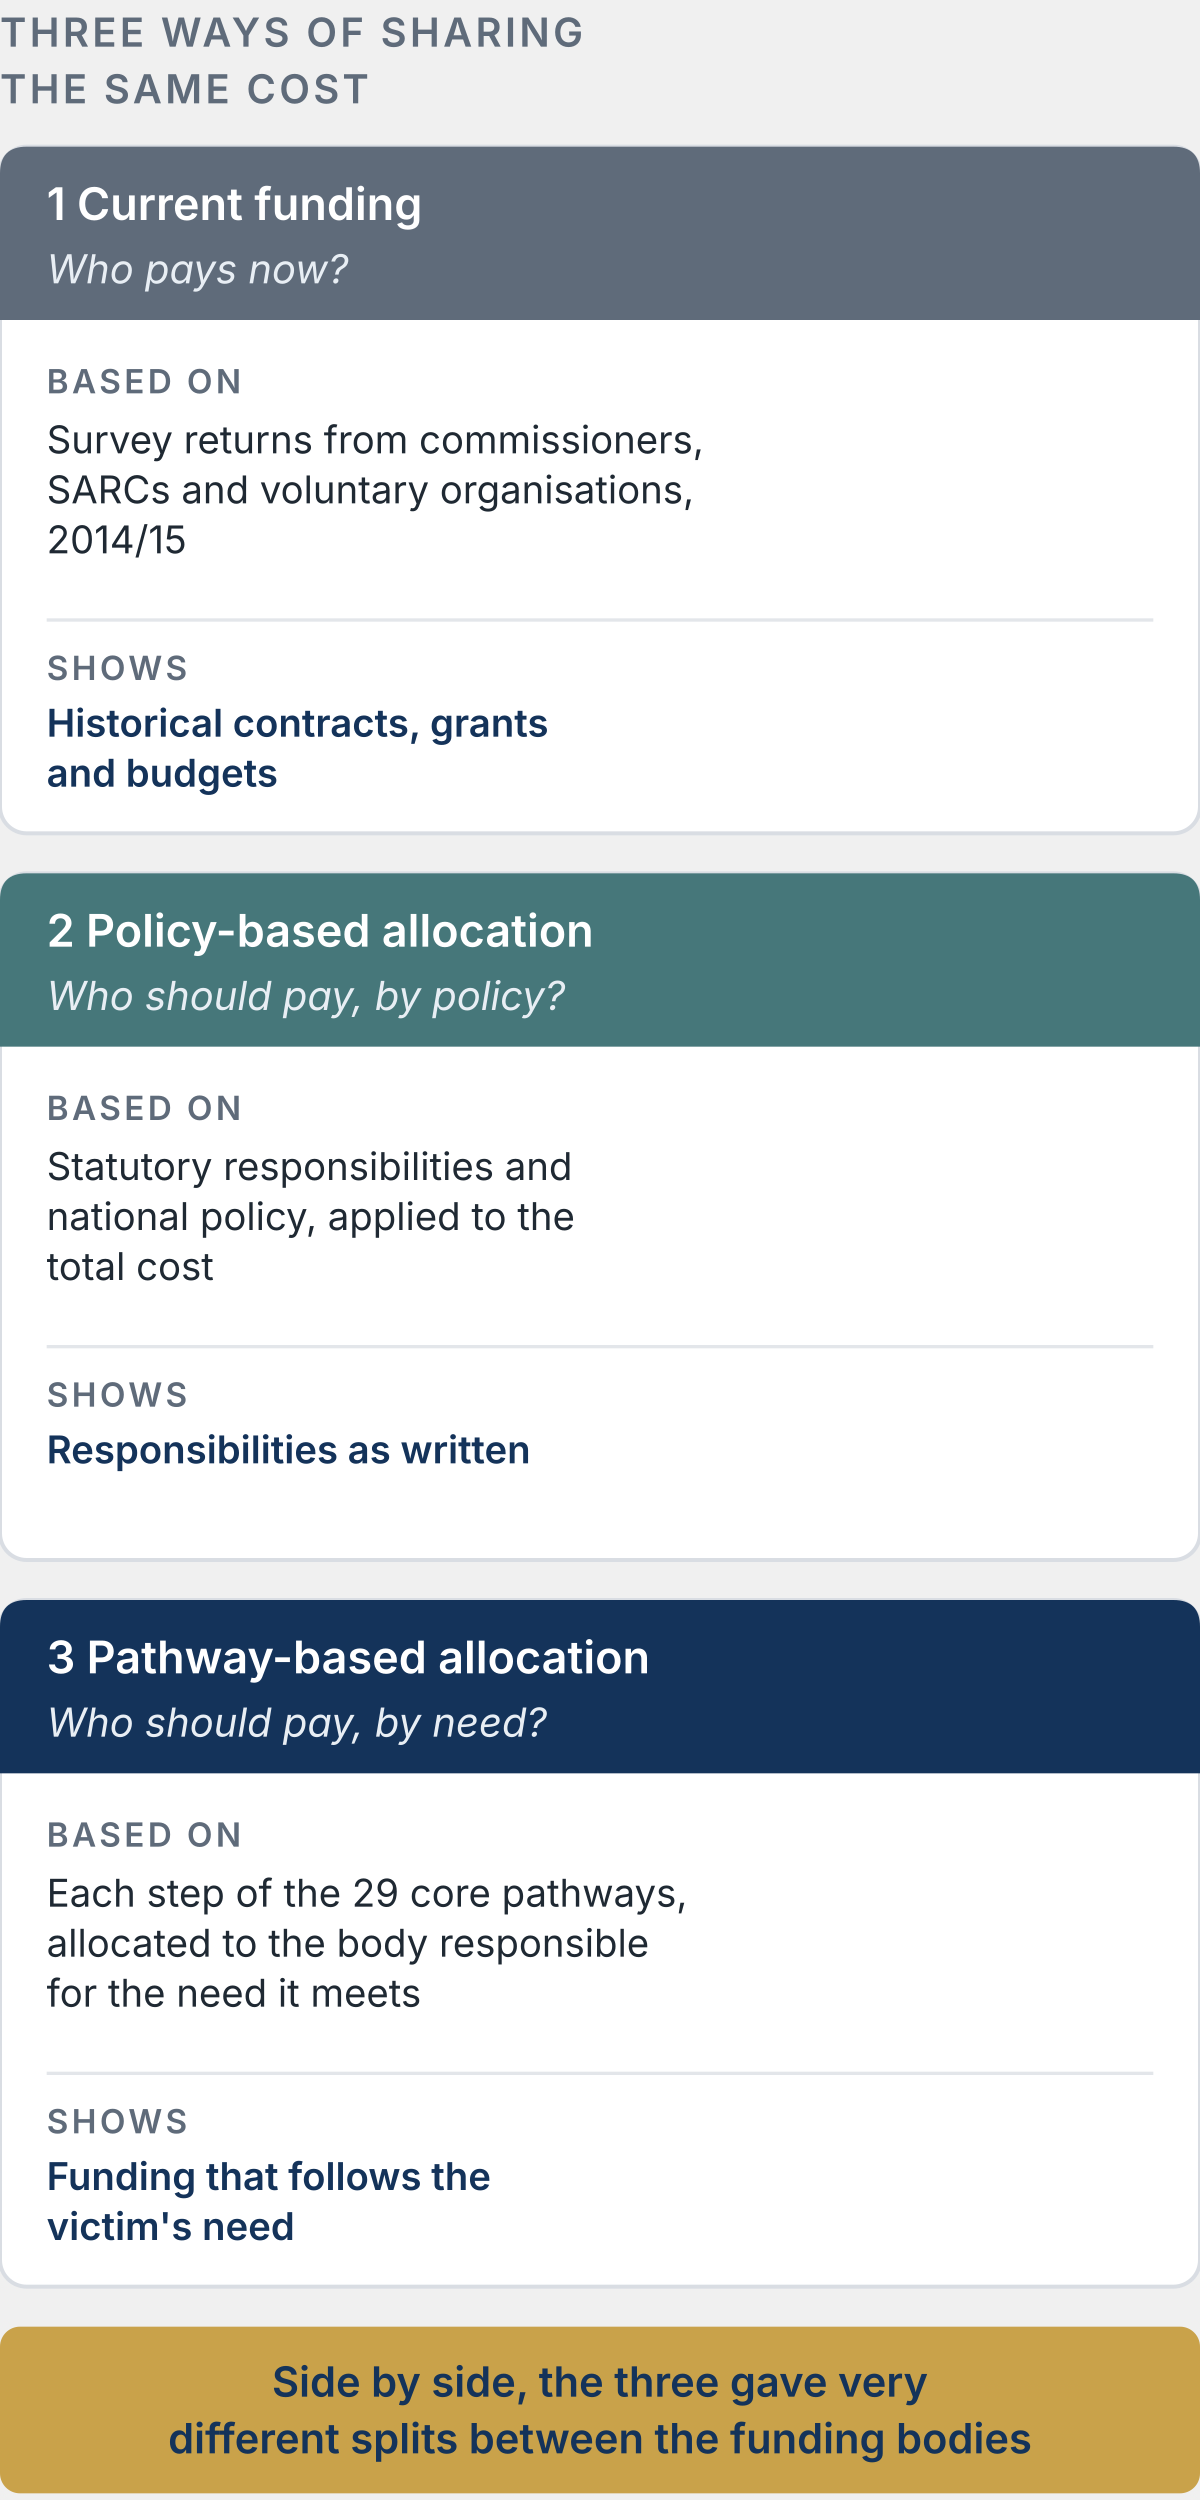
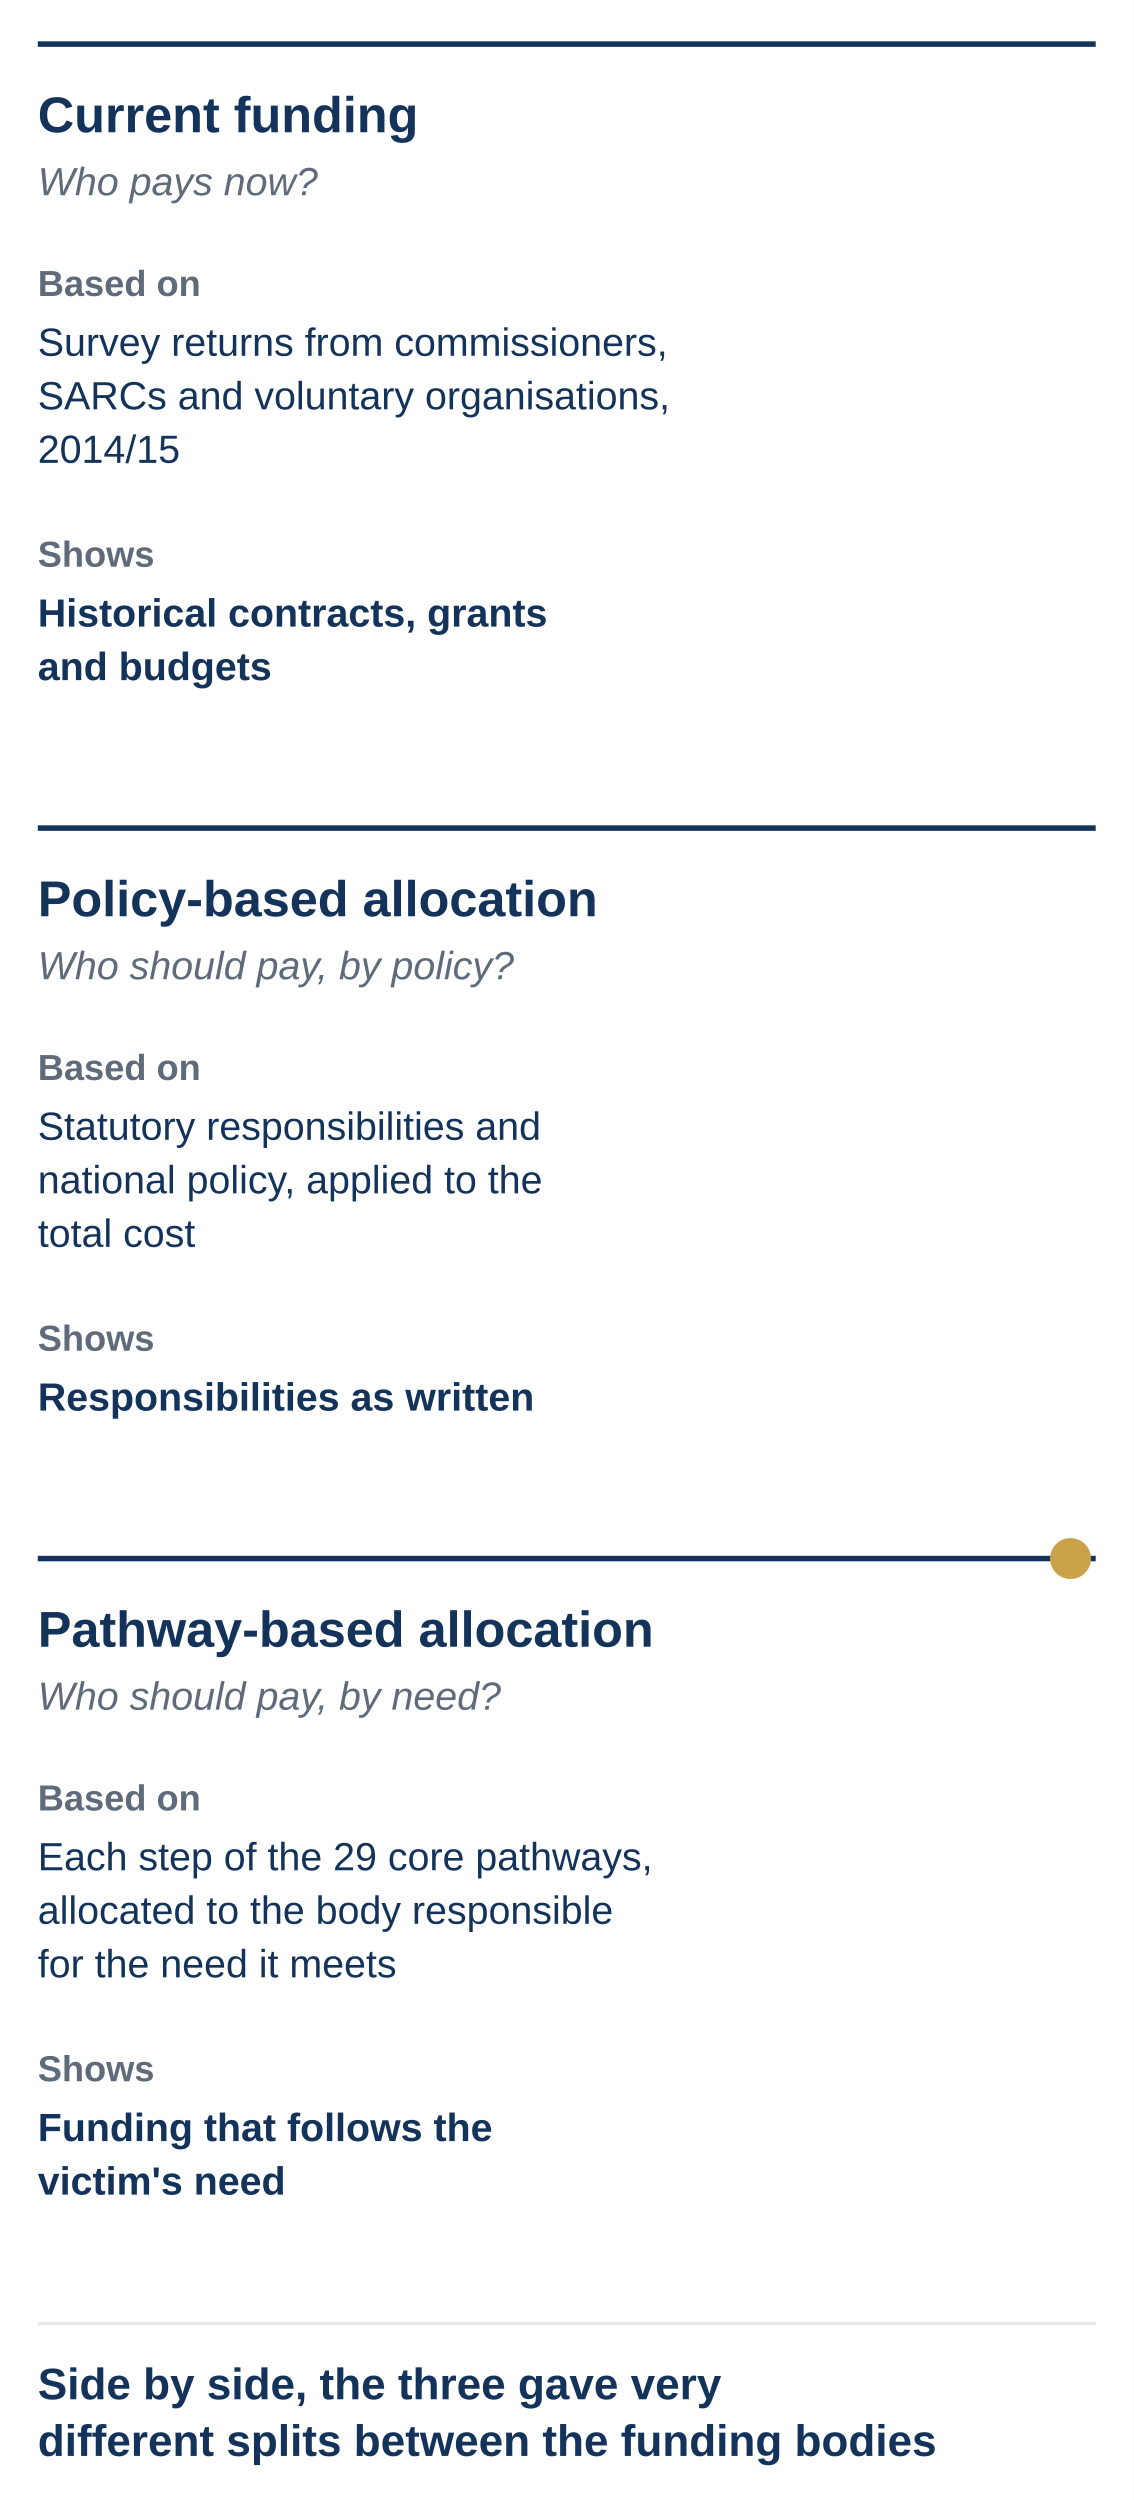
- <svg xmlns="http://www.w3.org/2000/svg" viewBox="0 0 360 750" font-family="Inter, -apple-system, Segoe UI, Roboto, sans-serif">
-   <defs>
-     <marker id="ar" markerWidth="8" markerHeight="8" refX="6" refY="4" orient="auto">
-       <path d="M0,0 L8,4 L0,8 z" fill="#5f6b7a" />
-     </marker>
-   </defs>
-   <text x="0" y="14" font-size="12" fill="#5f6b7a" font-weight="600" letter-spacing="1">THREE WAYS OF SHARING</text>
-   <text x="0" y="31" font-size="12" fill="#5f6b7a" font-weight="600" letter-spacing="1">THE SAME COST</text>
-   <rect x="0" y="44" width="360" height="206" fill="#ffffff" rx="8" stroke="#d9dde3" stroke-width="1.2" />
-   <path d="M8,44 H352 Q360,44 360,52 V96 H0 V52 Q0,44 8,44 Z" fill="#5f6b7a" />
-   <text x="14" y="66" font-size="13.5" fill="#ffffff" font-weight="600">1  Current funding</text>
-   <text x="14" y="85" font-size="12" fill="#e8eef4" font-style="italic">Who pays now?</text>
-   <text x="14" y="118" font-size="10" fill="#5f6b7a" font-weight="600" letter-spacing="1">BASED ON</text>
-   <text x="14" y="136" font-size="11.5" fill="#1f2933">Survey returns from commissioners,</text>
-   <text x="14" y="151" font-size="11.5" fill="#1f2933">SARCs and voluntary organisations,</text>
-   <text x="14" y="166" font-size="11.5" fill="#1f2933">2014/15</text>
-   <line x1="14" y1="186" x2="346" y2="186" stroke="#e3e6ea" stroke-width="1" />
-   <text x="14" y="204" font-size="10" fill="#5f6b7a" font-weight="600" letter-spacing="1">SHOWS</text>
-   <text x="14" y="221" font-size="11.5" fill="#14335a" font-weight="600">Historical contracts, grants</text>
-   <text x="14" y="236" font-size="11.5" fill="#14335a" font-weight="600">and budgets</text>
-   <rect x="0" y="262" width="360" height="206" fill="#ffffff" rx="8" stroke="#d9dde3" stroke-width="1.2" />
-   <path d="M8,262 H352 Q360,262 360,270 V314 H0 V270 Q0,262 8,262 Z" fill="#46777a" />
-   <text x="14" y="284" font-size="13.5" fill="#ffffff" font-weight="600">2  Policy-based allocation</text>
-   <text x="14" y="303" font-size="12" fill="#e8eef4" font-style="italic">Who should pay, by policy?</text>
-   <text x="14" y="336" font-size="10" fill="#5f6b7a" font-weight="600" letter-spacing="1">BASED ON</text>
-   <text x="14" y="354" font-size="11.5" fill="#1f2933">Statutory responsibilities and</text>
-   <text x="14" y="369" font-size="11.5" fill="#1f2933">national policy, applied to the</text>
-   <text x="14" y="384" font-size="11.5" fill="#1f2933">total cost</text>
-   <line x1="14" y1="404" x2="346" y2="404" stroke="#e3e6ea" stroke-width="1" />
-   <text x="14" y="422" font-size="10" fill="#5f6b7a" font-weight="600" letter-spacing="1">SHOWS</text>
-   <text x="14" y="439" font-size="11.5" fill="#14335a" font-weight="600">Responsibilities as written</text>
-   <rect x="0" y="480" width="360" height="206" fill="#ffffff" rx="8" stroke="#d9dde3" stroke-width="1.2" />
-   <path d="M8,480 H352 Q360,480 360,488 V532 H0 V488 Q0,480 8,480 Z" fill="#14335a" />
-   <text x="14" y="502" font-size="13.5" fill="#ffffff" font-weight="600">3  Pathway-based allocation</text>
-   <text x="14" y="521" font-size="12" fill="#e8eef4" font-style="italic">Who should pay, by need?</text>
-   <text x="14" y="554" font-size="10" fill="#5f6b7a" font-weight="600" letter-spacing="1">BASED ON</text>
-   <text x="14" y="572" font-size="11.5" fill="#1f2933">Each step of the 29 core pathways,</text>
-   <text x="14" y="587" font-size="11.5" fill="#1f2933">allocated to the body responsible</text>
-   <text x="14" y="602" font-size="11.5" fill="#1f2933">for the need it meets</text>
-   <line x1="14" y1="622" x2="346" y2="622" stroke="#e3e6ea" stroke-width="1" />
-   <text x="14" y="640" font-size="10" fill="#5f6b7a" font-weight="600" letter-spacing="1">SHOWS</text>
-   <text x="14" y="657" font-size="11.5" fill="#14335a" font-weight="600">Funding that follows the</text>
-   <text x="14" y="672" font-size="11.5" fill="#14335a" font-weight="600">victim's need</text>
-   <rect x="0" y="698" width="360" height="50" fill="#c9a24a" rx="6" />
-   <text x="180" y="719" font-size="12.5" fill="#14335a" font-weight="600" text-anchor="middle">Side by side, the three gave very</text>
-   <text x="180" y="736" font-size="12.5" fill="#14335a" font-weight="600" text-anchor="middle">different splits between the funding bodies</text>
+ <svg xmlns="http://www.w3.org/2000/svg" viewBox="0 0 360 794" width="360" height="794" role="img" aria-label="Three ways of sharing the same cost: current funding, based on 2014/15 survey returns, shows historical contracts, grants and budgets; policy-based allocation, based on statutory responsibilities and national policy, shows responsibilities as written; pathway-based allocation, based on each step of the 29 core pathways, shows funding that follows the victim's need. The three gave very different splits between the funding bodies." font-family="Arial, Helvetica, sans-serif">
+   <rect width="360" height="794" fill="#ffffff" />
+   <line x1="12" y1="14" x2="348" y2="14" stroke="#14335a" stroke-width="1.75" />
+   <text x="12" y="42" font-size="16" font-weight="bold" fill="#14335a">Current funding</text>
+   <text x="12" y="62" font-size="12.5" font-style="italic" fill="#5f6b7a">Who pays now?</text>
+   <text x="12" y="94" font-size="11.5" font-weight="bold" fill="#5f6b7a">Based on</text>
+   <text x="12" y="113" font-size="12.5" fill="#14335a">Survey returns from commissioners,</text>
+   <text x="12" y="130" font-size="12.5" fill="#14335a">SARCs and voluntary organisations,</text>
+   <text x="12" y="147" font-size="12.5" fill="#14335a">2014/15</text>
+   <text x="12" y="180" font-size="11.5" font-weight="bold" fill="#5f6b7a">Shows</text>
+   <text x="12" y="199" font-size="12.5" font-weight="bold" fill="#14335a">Historical contracts, grants</text>
+   <text x="12" y="216" font-size="12.5" font-weight="bold" fill="#14335a">and budgets</text>
+   <line x1="12" y1="263" x2="348" y2="263" stroke="#14335a" stroke-width="1.75" />
+   <text x="12" y="291" font-size="16" font-weight="bold" fill="#14335a">Policy-based allocation</text>
+   <text x="12" y="311" font-size="12.5" font-style="italic" fill="#5f6b7a">Who should pay, by policy?</text>
+   <text x="12" y="343" font-size="11.5" font-weight="bold" fill="#5f6b7a">Based on</text>
+   <text x="12" y="362" font-size="12.5" fill="#14335a">Statutory responsibilities and</text>
+   <text x="12" y="379" font-size="12.5" fill="#14335a">national policy, applied to the</text>
+   <text x="12" y="396" font-size="12.5" fill="#14335a">total cost</text>
+   <text x="12" y="429" font-size="11.5" font-weight="bold" fill="#5f6b7a">Shows</text>
+   <text x="12" y="448" font-size="12.5" font-weight="bold" fill="#14335a">Responsibilities as written</text>
+   <line x1="12" y1="495" x2="348" y2="495" stroke="#14335a" stroke-width="1.75" />
+   <circle cx="340" cy="495" r="6.5" fill="#c9a24a" />
+   <text x="12" y="523" font-size="16" font-weight="bold" fill="#14335a">Pathway-based allocation</text>
+   <text x="12" y="543" font-size="12.5" font-style="italic" fill="#5f6b7a">Who should pay, by need?</text>
+   <text x="12" y="575" font-size="11.5" font-weight="bold" fill="#5f6b7a">Based on</text>
+   <text x="12" y="594" font-size="12.5" fill="#14335a">Each step of the 29 core pathways,</text>
+   <text x="12" y="611" font-size="12.5" fill="#14335a">allocated to the body responsible</text>
+   <text x="12" y="628" font-size="12.5" fill="#14335a">for the need it meets</text>
+   <text x="12" y="661" font-size="11.5" font-weight="bold" fill="#5f6b7a">Shows</text>
+   <text x="12" y="680" font-size="12.5" font-weight="bold" fill="#14335a">Funding that follows the</text>
+   <text x="12" y="697" font-size="12.5" font-weight="bold" fill="#14335a">victim's need</text>
+   <line x1="12" y1="738" x2="348" y2="738" stroke="#e3e6ea" stroke-width="1" />
+   <text x="12" y="762" font-size="14" font-weight="bold" fill="#14335a">Side by side, the three gave very</text>
+   <text x="12" y="780" font-size="14" font-weight="bold" fill="#14335a">different splits between the funding bodies</text>
</svg>
